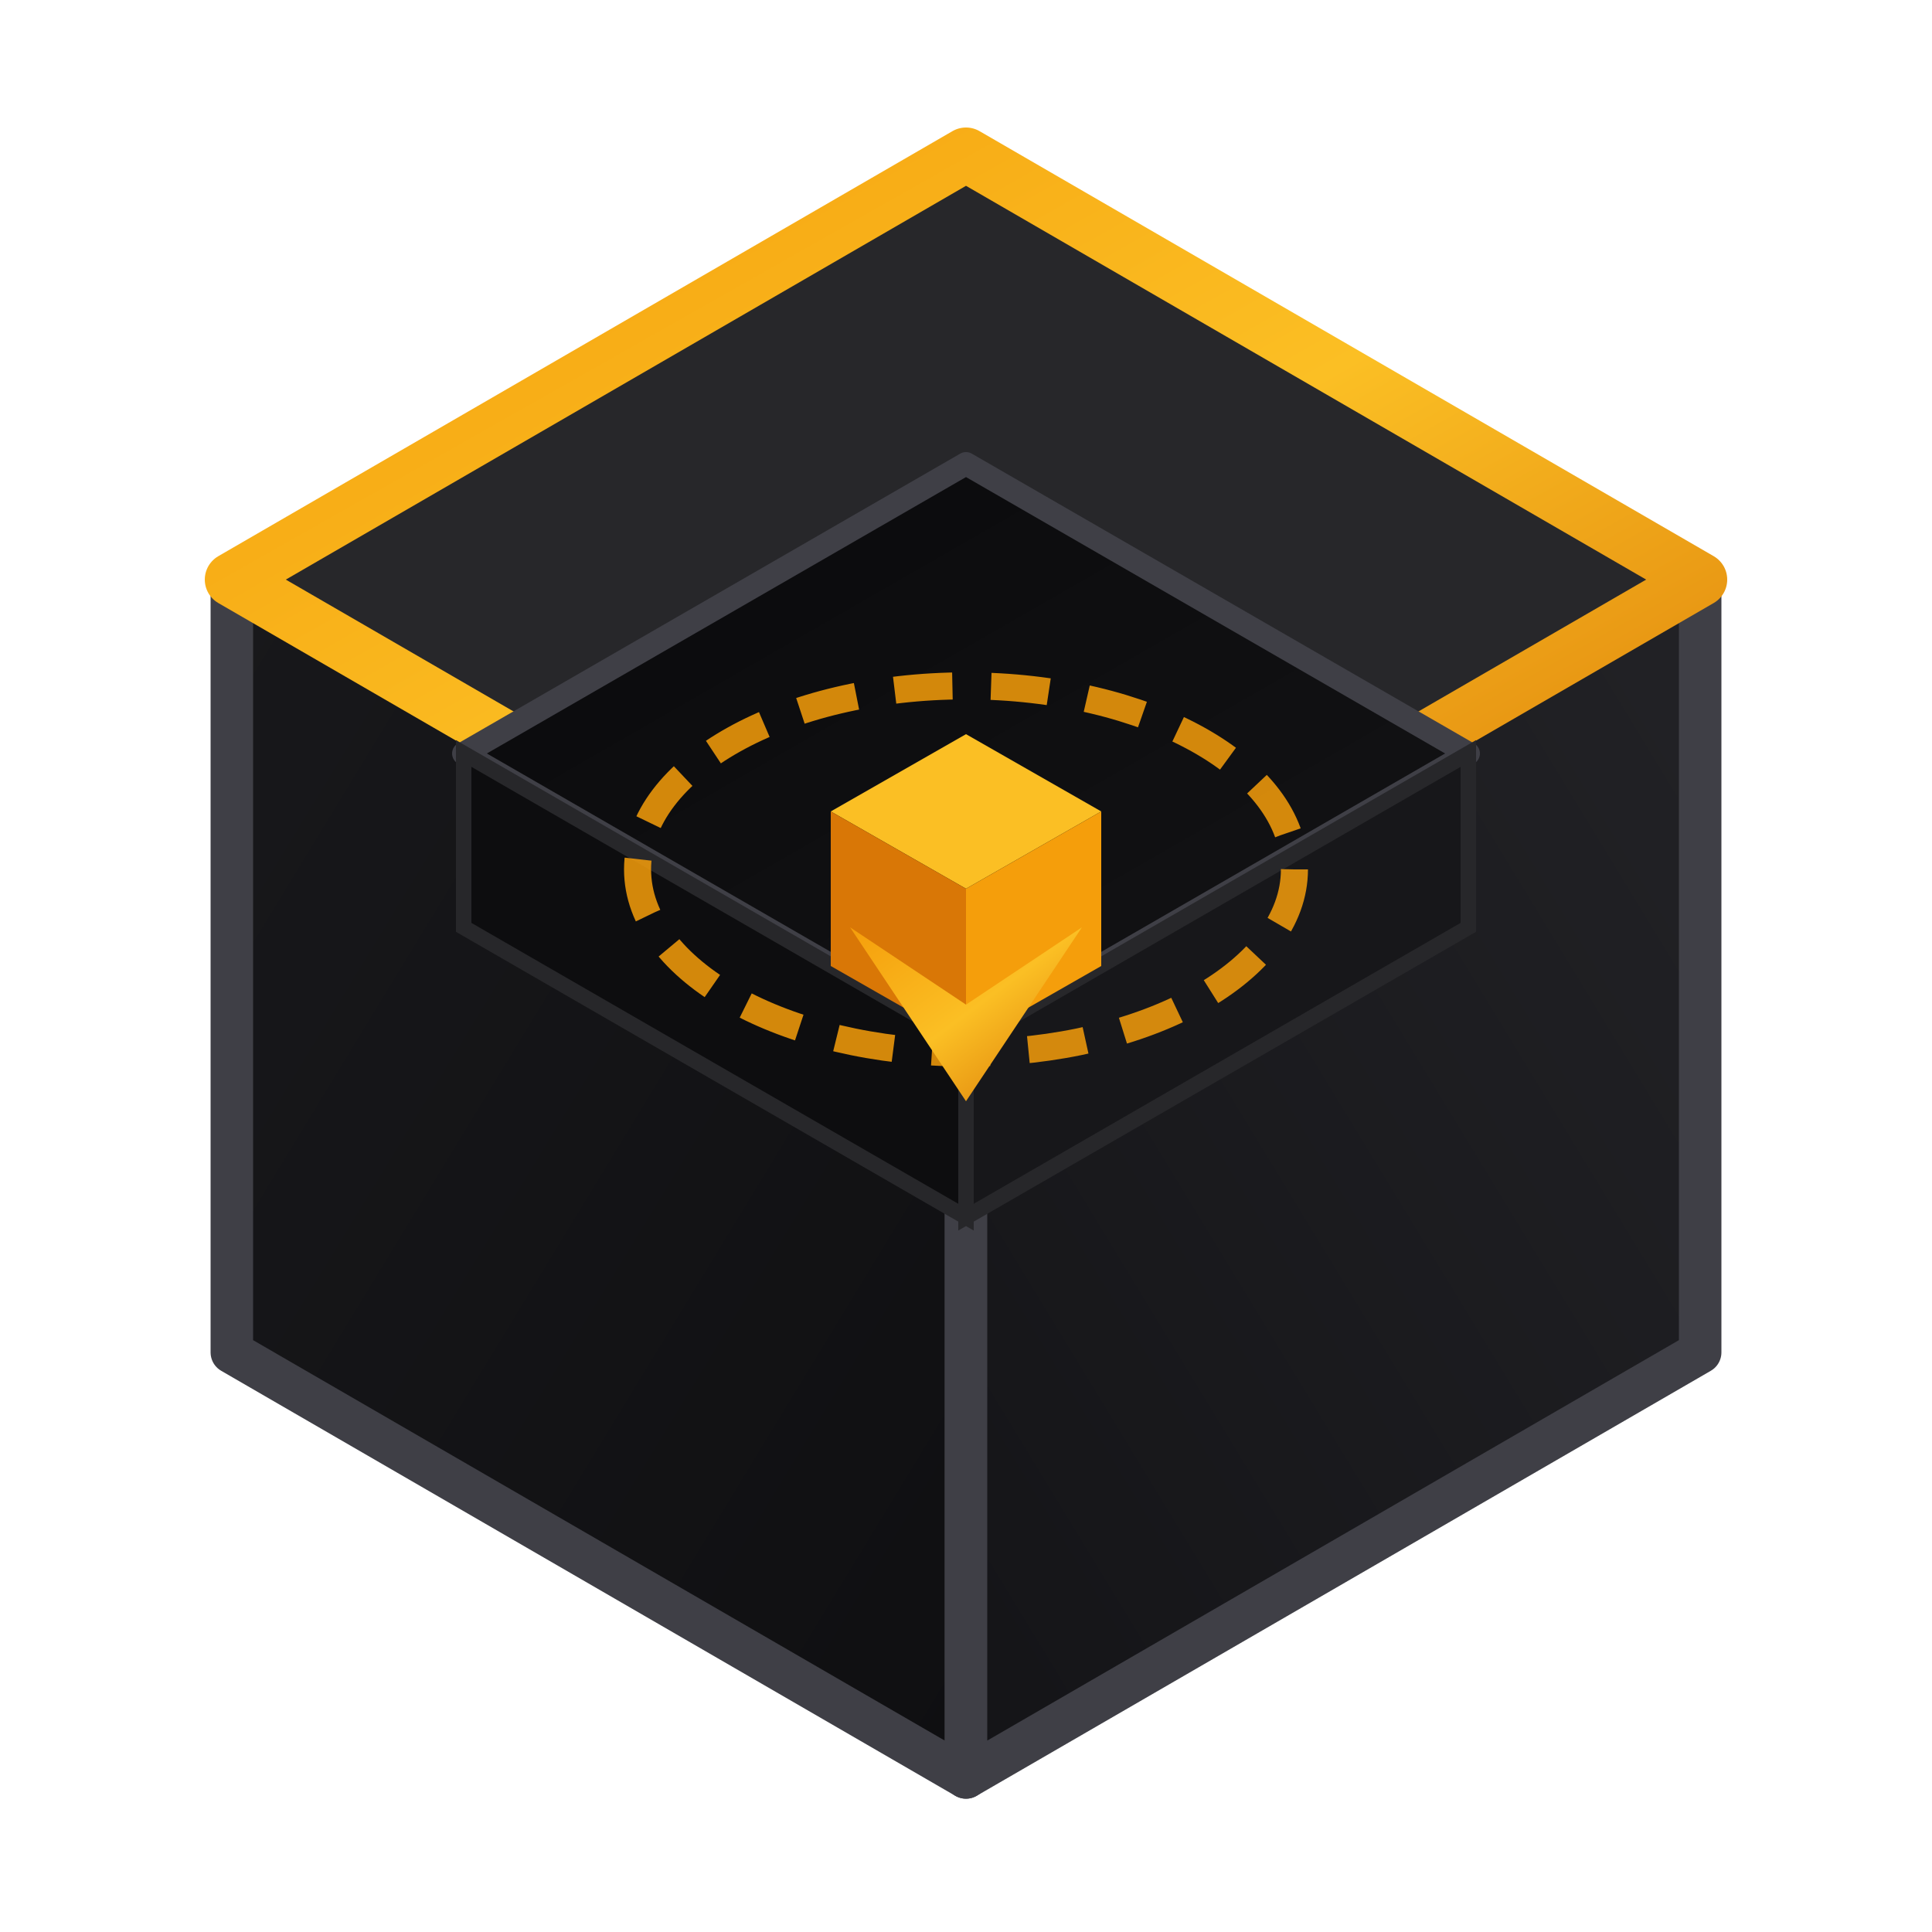
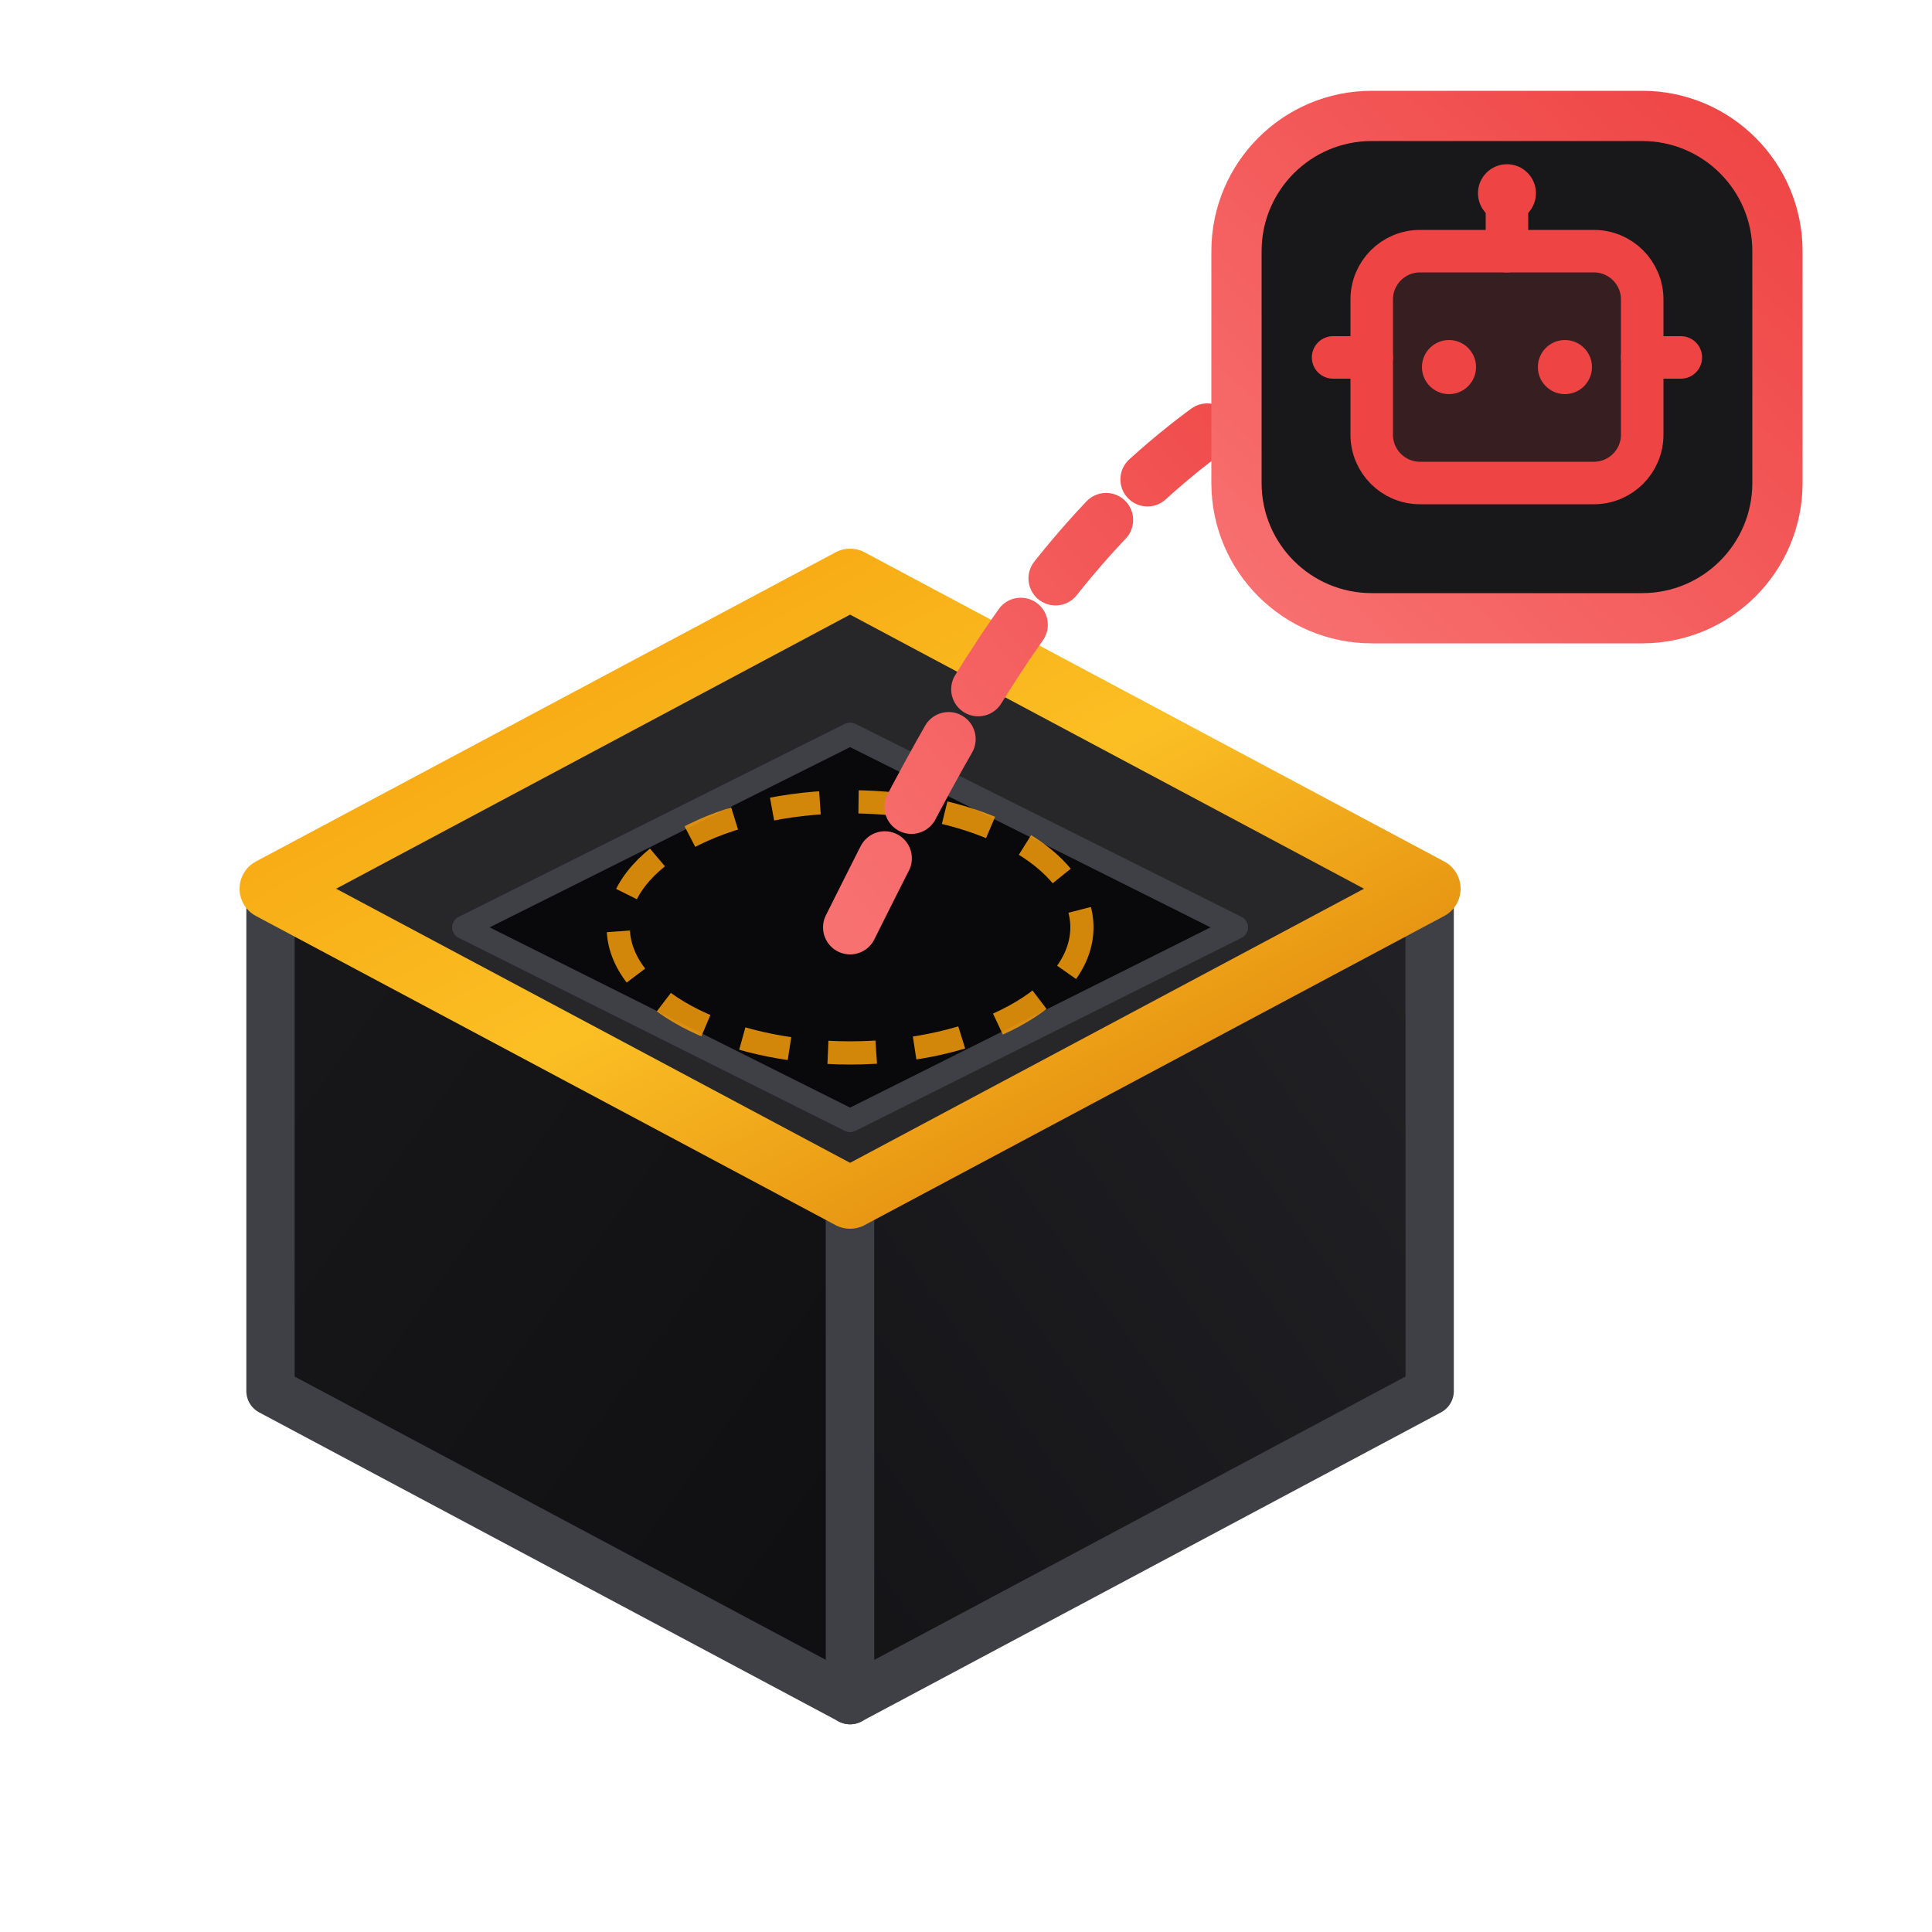
<svg xmlns="http://www.w3.org/2000/svg" width="64" height="64" viewBox="0 0 100 100" fill="none">
  <defs>
-     <linearGradient id="sandboxFirewallAura" x1="0%" y1="0%" x2="100%" y2="100%">
+     <linearGradient id="sbFirewallRim" x1="0%" y1="0%" x2="100%" y2="100%">
      <stop offset="0%" stop-color="#F59E0B" />
      <stop offset="50%" stop-color="#FBBF24" />
      <stop offset="100%" stop-color="#D97706" />
    </linearGradient>
-     <linearGradient id="sbLeftWall" x1="0%" y1="0%" x2="100%" y2="100%">
+     <linearGradient id="sbBoxLeft" x1="0%" y1="0%" x2="100%" y2="100%">
      <stop offset="0%" stop-color="#18181B" />
      <stop offset="100%" stop-color="#0F0F11" />
    </linearGradient>
-     <linearGradient id="sbRightWall" x1="100%" y1="0%" x2="0%" y2="100%">
+     <linearGradient id="sbBoxRight" x1="100%" y1="0%" x2="0%" y2="100%">
      <stop offset="0%" stop-color="#222226" />
      <stop offset="100%" stop-color="#141417" />
    </linearGradient>
-     <linearGradient id="sbFloor" x1="0%" y1="0%" x2="100%" y2="100%">
-       <stop offset="0%" stop-color="#09090B" />
-       <stop offset="100%" stop-color="#141416" />
+     <linearGradient id="escapeRedGrad" x1="0%" y1="100%" x2="100%" y2="0%">
+       <stop offset="0%" stop-color="#F87171" />
+       <stop offset="100%" stop-color="#EF4444" />
    </linearGradient>
  </defs>
-   <path d="M 12 30 L 50 52 L 50 92 L 12 70 Z" fill="url(#sbLeftWall)" stroke="#3F3F46" stroke-width="2.2" stroke-linejoin="round" />
-   <path d="M 50 52 L 88 30 L 88 70 L 50 92 Z" fill="url(#sbRightWall)" stroke="#3F3F46" stroke-width="2.2" stroke-linejoin="round" />
-   <path d="M 50 8 L 88 30 L 50 52 L 12 30 Z" fill="#27272A" stroke="url(#sandboxFirewallAura)" stroke-width="2.8" stroke-linejoin="round" />
-   <path d="M 50 24 L 76 39 L 50 54 L 24 39 Z" fill="url(#sbFloor)" stroke="#3F3F46" stroke-width="1.2" stroke-linejoin="round" />
-   <path d="M 24 39 L 50 54 L 50 63 L 24 48 Z" fill="#0D0D0F" stroke="#27272A" stroke-width="0.8" />
-   <path d="M 50 54 L 76 39 L 76 48 L 50 63 Z" fill="#17171A" stroke="#27272A" stroke-width="0.8" />
-   <ellipse cx="50" cy="45" rx="17" ry="9.5" stroke="#F59E0B" stroke-width="1.4" stroke-dasharray="3 2" stroke-opacity="0.85" fill="none" />
-   <path d="M 50 38 L 57 42 L 50 46 L 43 42 Z" fill="#FBBF24" />
-   <path d="M 43 42 L 50 46 L 50 54 L 43 50 Z" fill="#D97706" />
-   <path d="M 50 46 L 57 42 L 57 50 L 50 54 Z" fill="#F59E0B" />
-   <path d="M 44 48 L 50 52 L 56 48 L 50 57 Z" fill="url(#sandboxFirewallAura)" />
+   <path d="M 14 46 L 44 62 L 44 88 L 14 72 Z" fill="url(#sbBoxLeft)" stroke="#3F3F46" stroke-width="2.5" stroke-linejoin="round" />
+   <path d="M 44 62 L 74 46 L 74 72 L 44 88 Z" fill="url(#sbBoxRight)" stroke="#3F3F46" stroke-width="2.5" stroke-linejoin="round" />
+   <path d="M 44 30 L 74 46 L 44 62 L 14 46 Z" fill="#27272A" stroke="url(#sbFirewallRim)" stroke-width="3.2" stroke-linejoin="round" />
+   <path d="M 44 38 L 64 48 L 44 58 L 24 48 Z" fill="#09090B" stroke="#3F3F46" stroke-width="1.2" stroke-linejoin="round" />
+   <ellipse cx="44" cy="48" rx="12" ry="6.5" stroke="#F59E0B" stroke-width="1.2" stroke-dasharray="2.5 2" stroke-opacity="0.85" fill="none" />
+   <path d="M 44 48 C 50 36, 56 24, 70 18" stroke="url(#escapeRedGrad)" stroke-width="2.8" stroke-dasharray="4 3" stroke-linecap="round" fill="none" />
+   <rect x="64" y="6" width="28" height="26" rx="7" fill="#18181B" stroke="url(#escapeRedGrad)" stroke-width="2.6" />
+   <line x1="78" y1="11" x2="78" y2="13" stroke="#EF4444" stroke-width="2.2" stroke-linecap="round" />
+   <circle cx="78" cy="10" r="1.5" fill="#EF4444" />
+   <rect x="71" y="13" width="14" height="12" rx="2.5" stroke="#EF4444" stroke-width="2.2" fill="#EF4444" fill-opacity="0.15" />
+   <circle cx="75" cy="19" r="1.4" fill="#EF4444" />
+   <circle cx="81" cy="19" r="1.4" fill="#EF4444" />
+   <line x1="69" y1="18.5" x2="71" y2="18.5" stroke="#EF4444" stroke-width="2.2" stroke-linecap="round" />
+   <line x1="85" y1="18.5" x2="87" y2="18.5" stroke="#EF4444" stroke-width="2.2" stroke-linecap="round" />
</svg>
